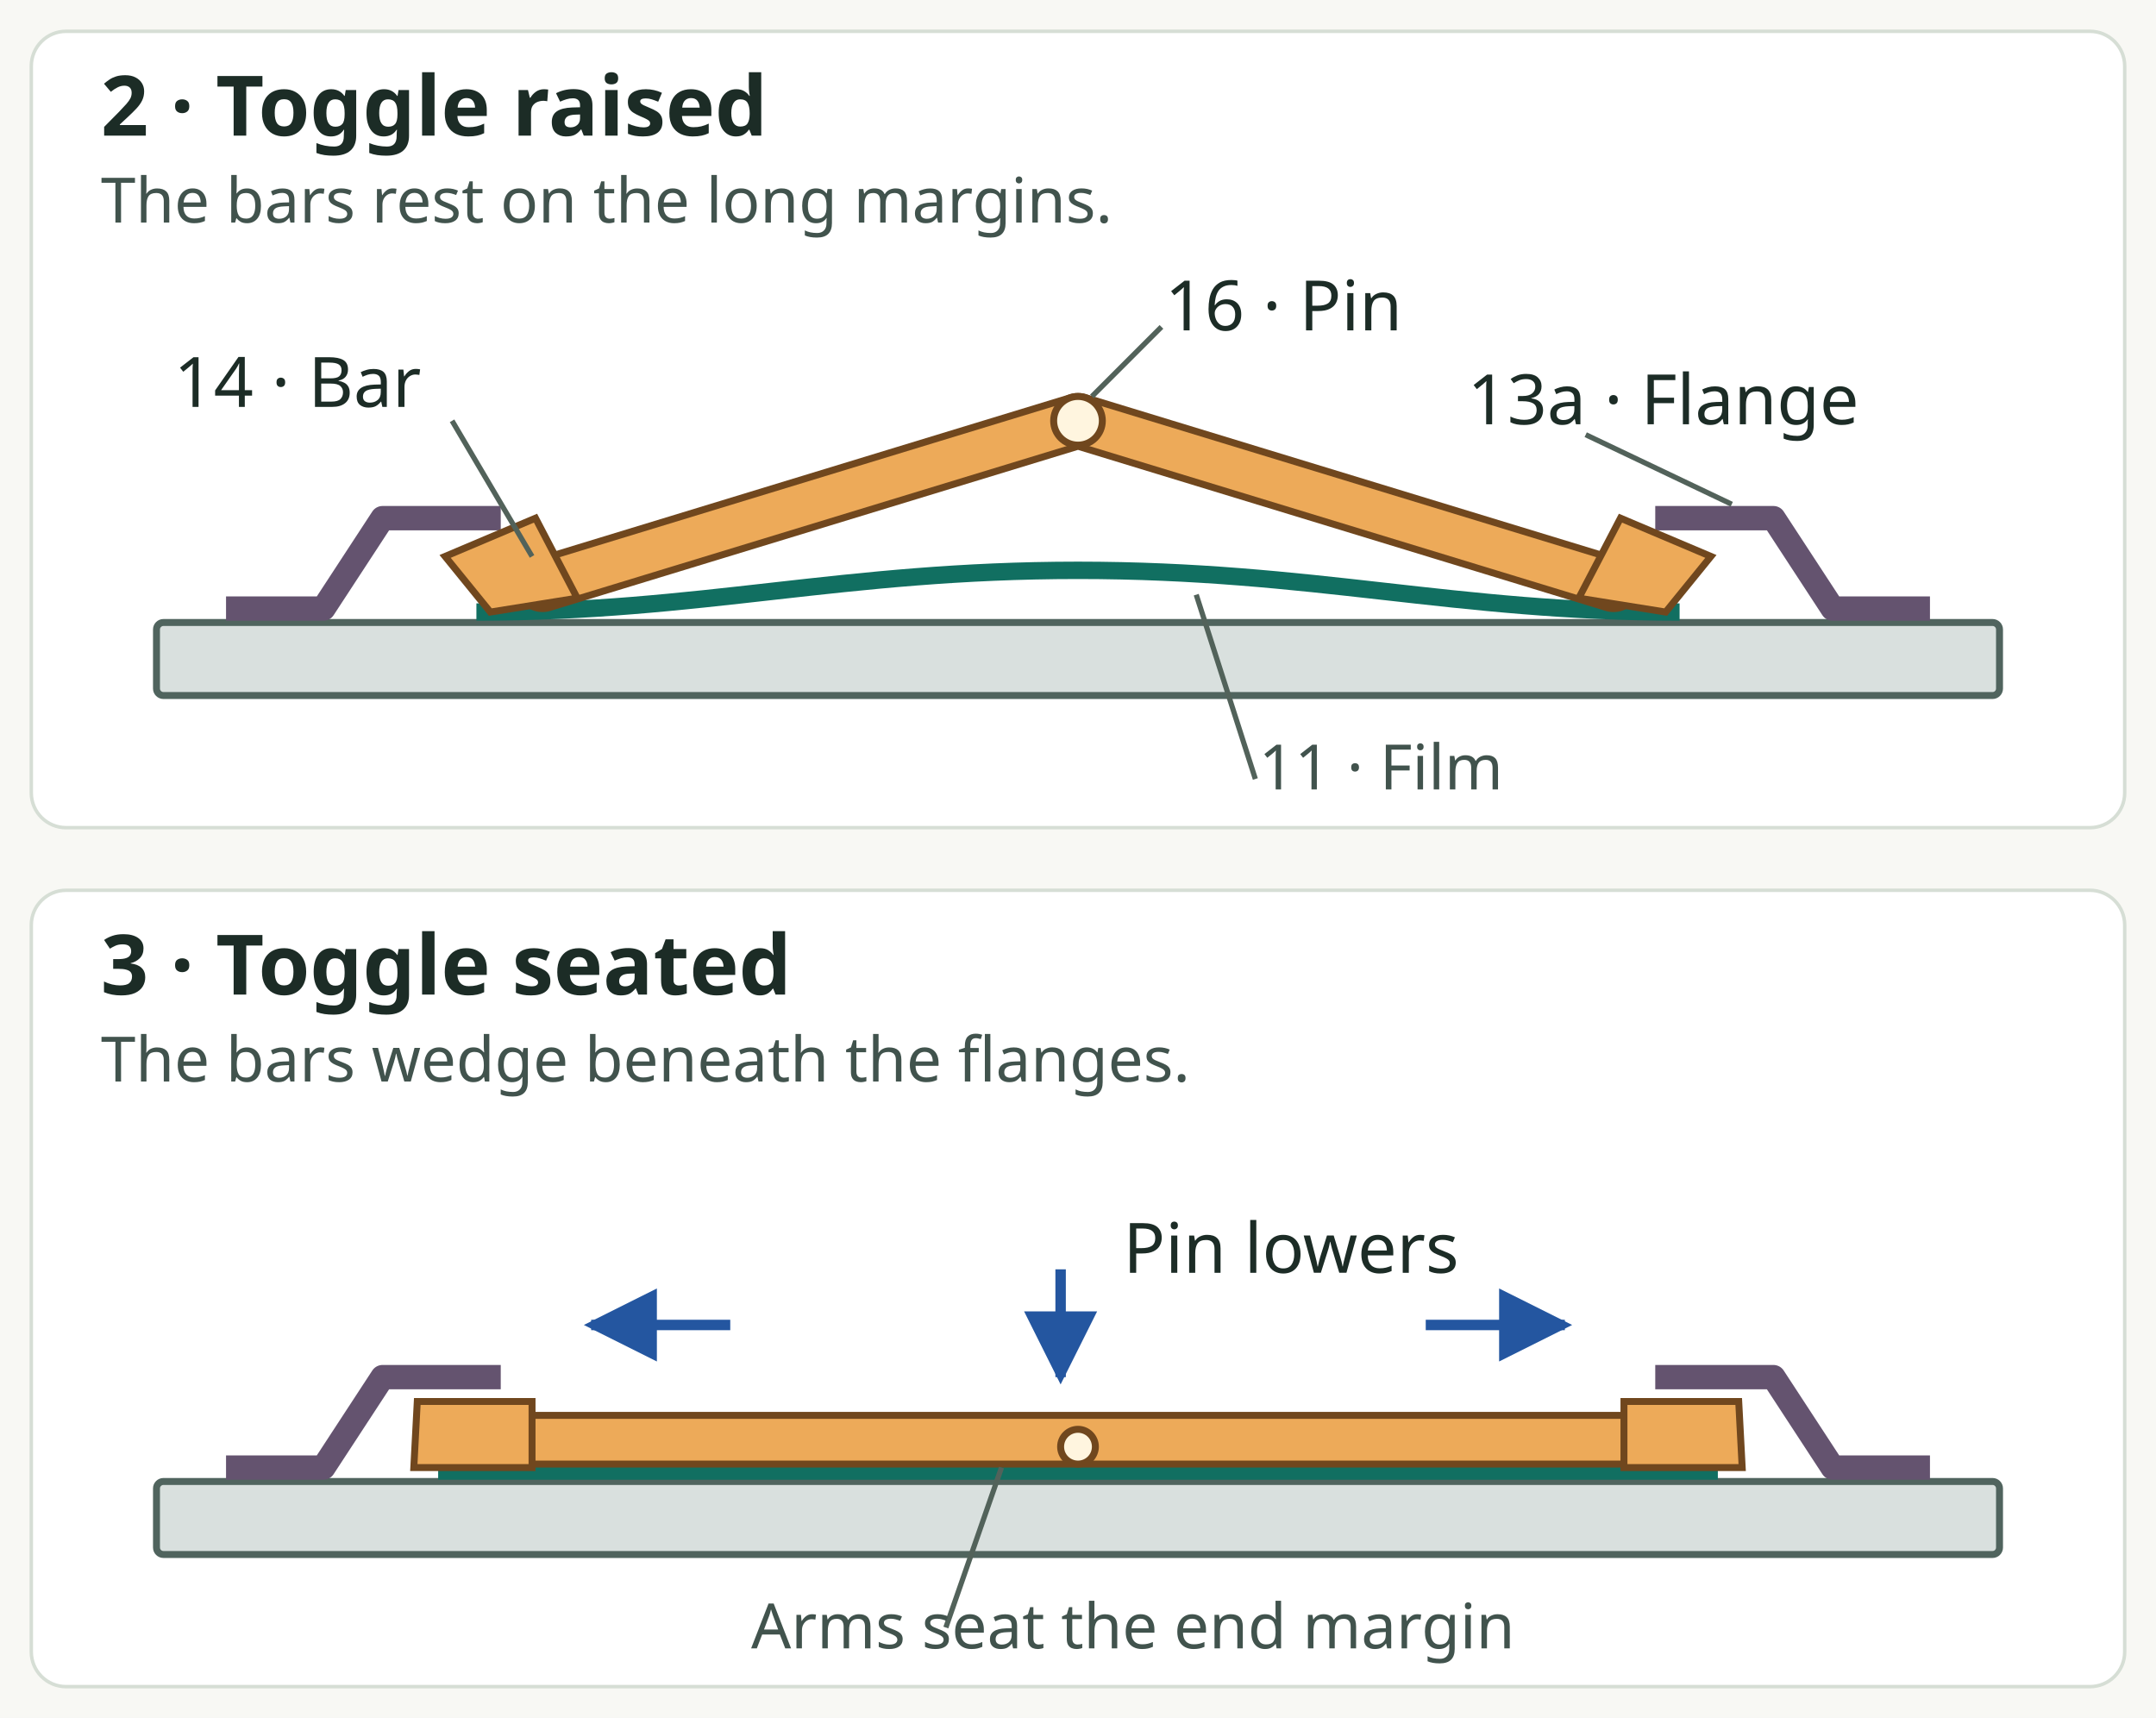
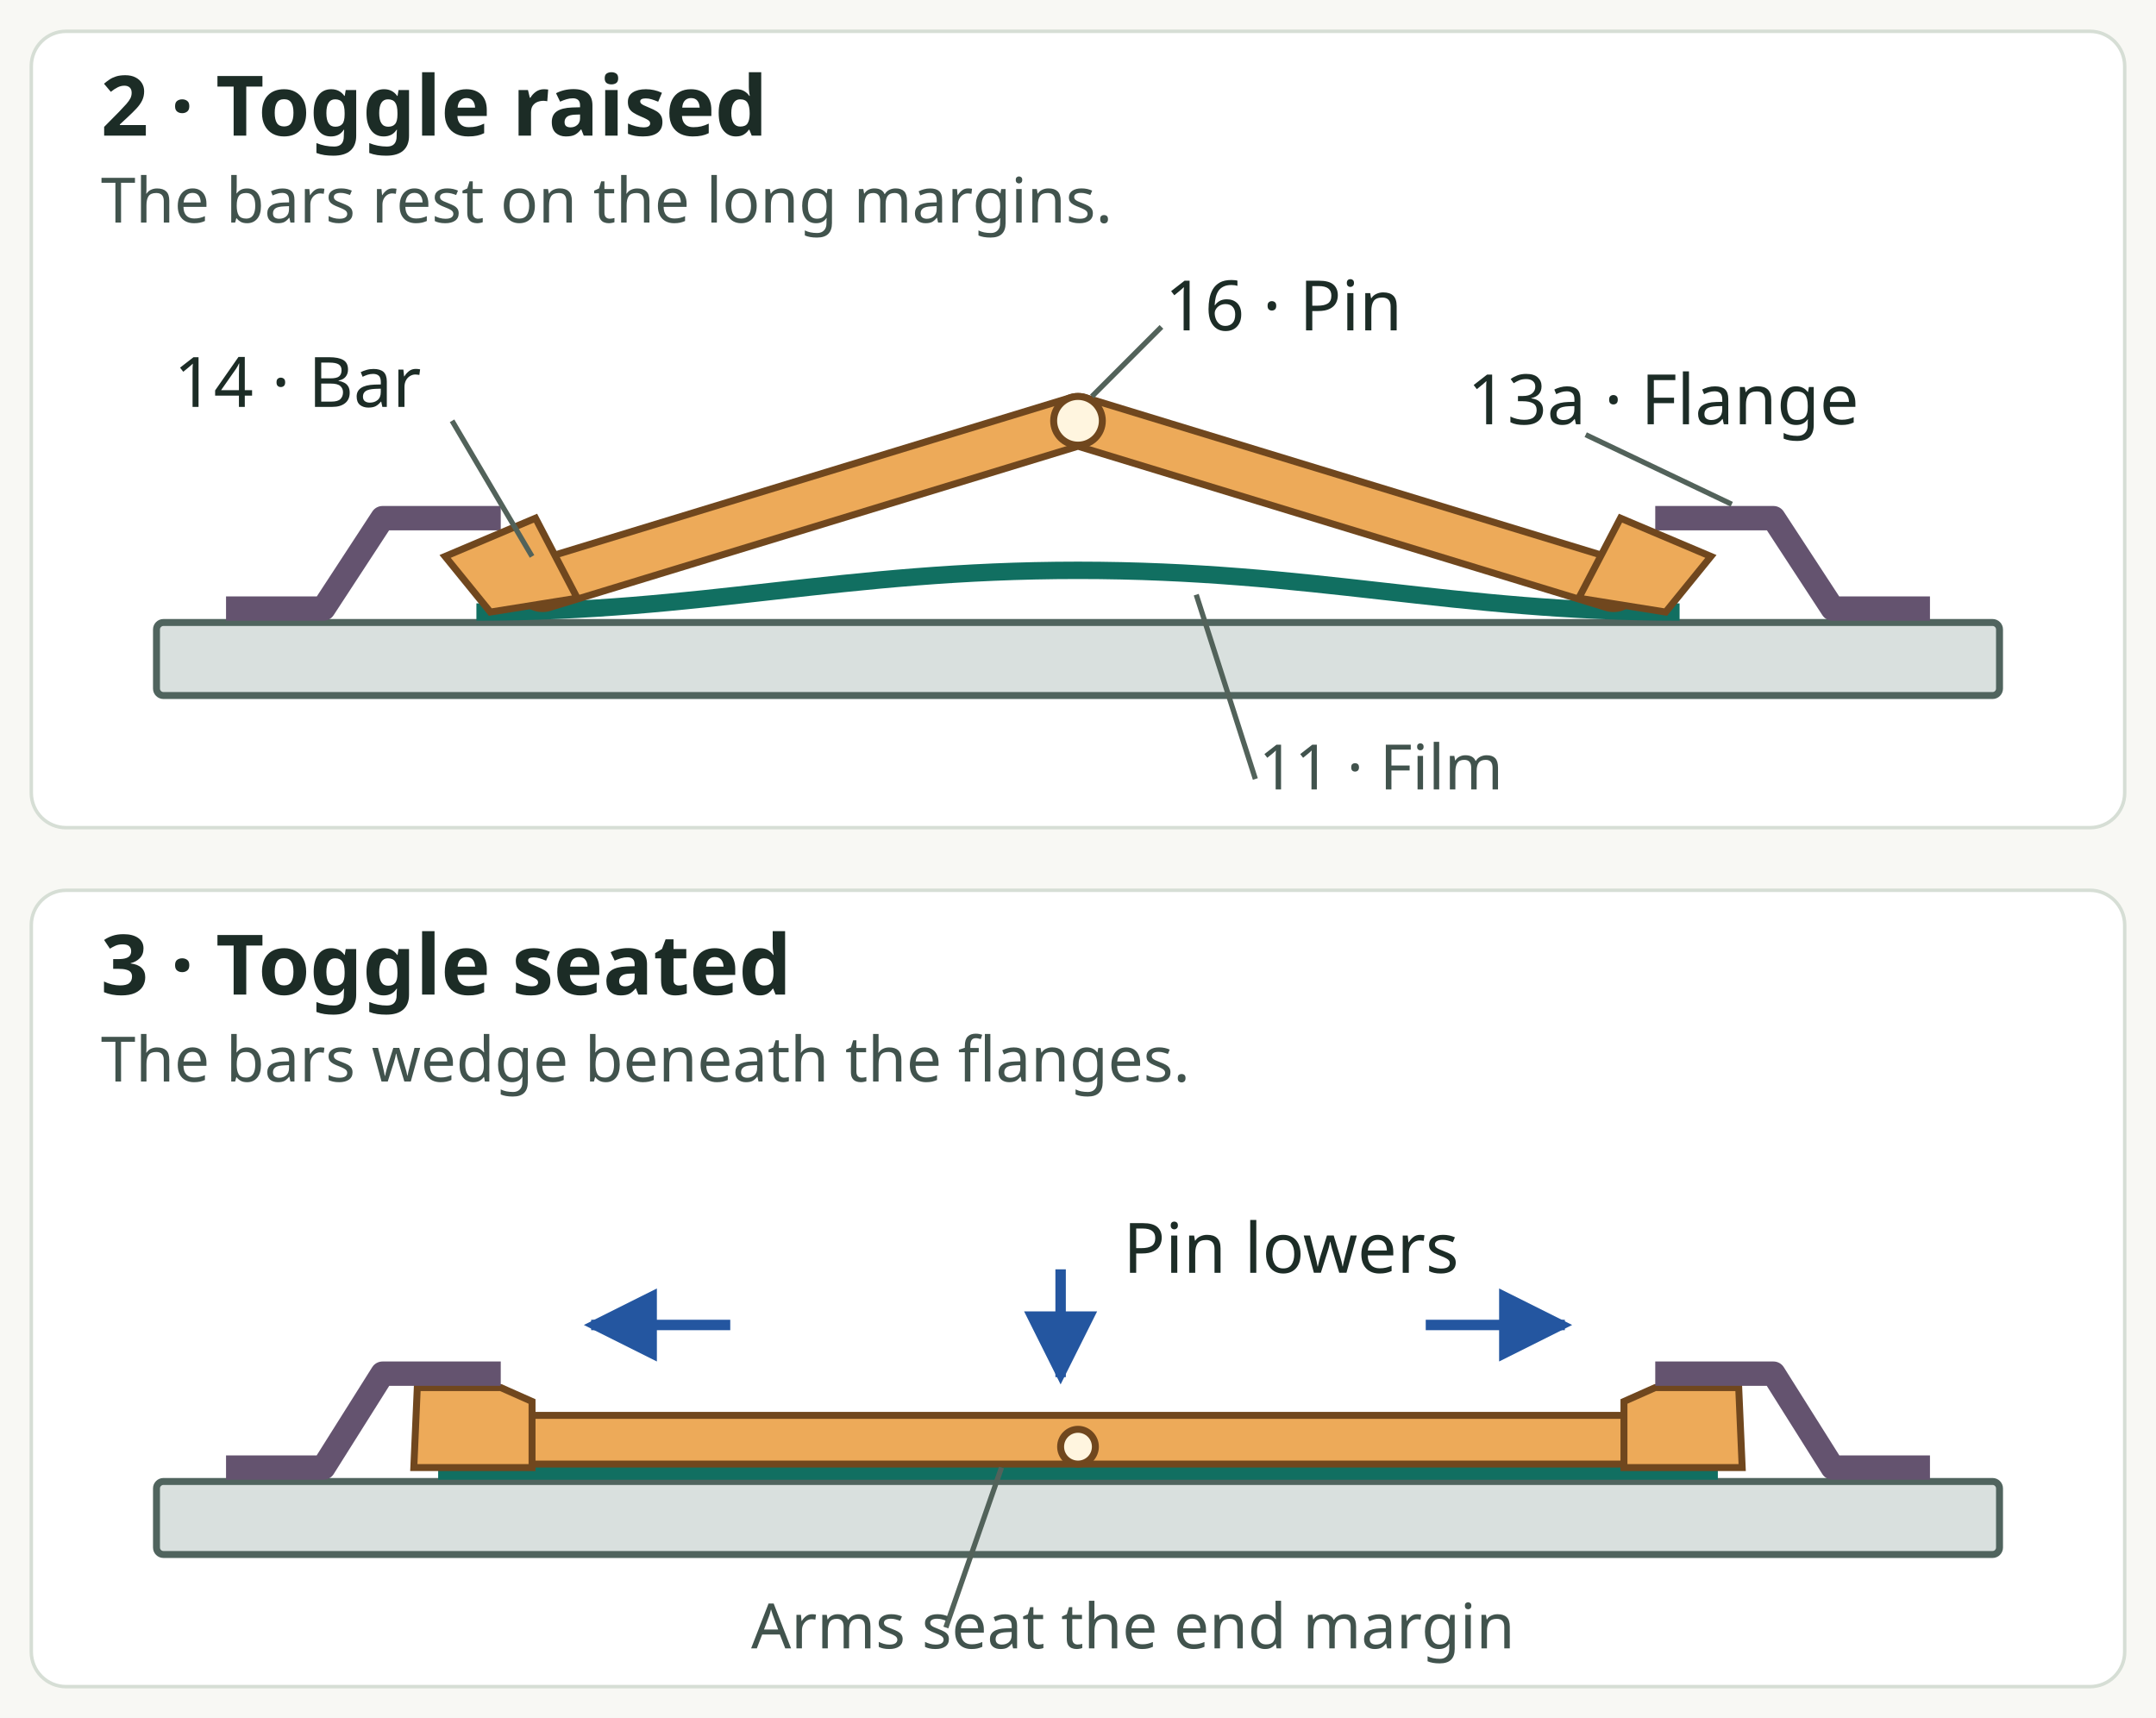
<svg xmlns="http://www.w3.org/2000/svg" viewBox="0 0 620 494" role="img" aria-labelledby="title description">
  <style>
    text { font: 20px system-ui, sans-serif; fill: #1c2c26; }
    .heading { font-weight: 700; font-size: 24px; }
    .small { font-size: 18px; fill: #41534d; }
    .body { fill: #d9e0de; stroke: #50645e; stroke-width: 2; }
    .flange { fill: none; stroke: #64536f; stroke-width: 7; stroke-linejoin: round; }
    .arm-outline { fill: none; stroke: #70471e; stroke-width: 16; stroke-linecap: round; stroke-linejoin: round; }
    .arm { fill: none; stroke: #edaa59; stroke-width: 12; stroke-linecap: round; stroke-linejoin: round; }
    .pin { fill: #fff5df; stroke: #70471e; stroke-width: 2; }
    .film { fill: none; stroke: #116f61; stroke-width: 5; }
    .leader { fill: none; stroke: #52625a; stroke-width: 1.5; }
    .force { fill: none; stroke: #2456a0; stroke-width: 3; marker-end: url(#arrow); }
  </style>
  <defs>
    <marker id="arrow" viewBox="0 0 10 10" refX="9" refY="5" markerWidth="7" markerHeight="7" orient="auto-start-reverse">
      <path d="M0 0 10 5 0 10Z" fill="#2456a0" />
    </marker>
    <g id="base">
      <rect x="45" y="109" width="530" height="21" rx="2" class="body" />
-       <path class="flange" d="M65 105h28l17-26h34m332 0h34l17 26h28" />
    </g>
  </defs>
  <rect width="620" height="494" fill="#f8f8f4" />
  <rect x="9" y="9" width="602" height="229" rx="10" fill="#fff" stroke="#d6ded5" />
  <rect x="9" y="256" width="602" height="229" rx="10" fill="#fff" stroke="#d6ded5" />
  <g transform="translate(0 70)">
    <text x="29" y="-31" class="heading">2 · Toggle raised</text>
    <text x="29" y="-6" class="small">The bars rest on the long margins.</text>
    <use href="#base" />
+     <path class="flange" d="M65 105h28l17-26h34m332 0h34l17 26h28" />
    <path class="film" d="M137 106c65 0 105-12 173-12s108 12 173 12" />
    <path class="arm-outline" d="M156 98 310 51 464 98" />
    <path class="arm" d="M156 98 310 51 464 98" />
    <path d="M128 90l26-11 12 23-25 4Z M492 90l-26-11-12 23 25 4Z" fill="#edaa59" stroke="#70471e" stroke-width="2" />
    <circle cx="310" cy="51" r="7" class="pin" />
    <path class="leader" d="M130 51l23 39m181-66-20 20m142 11 42 20m-137 79-17-53" />
    <text x="50" y="47">14 · Bar</text>
    <text x="335" y="25">16 · Pin</text>
    <text x="422" y="52">13a · Flange</text>
    <text x="362" y="157" class="small">11 · Film</text>
  </g>
  <g transform="translate(0 317)">
    <text x="29" y="-31" class="heading">3 · Toggle seated</text>
    <text x="29" y="-6" class="small">The bars wedge beneath the flanges.</text>
    <use href="#base" />
    <path class="film" d="M126 106H494" />
    <path class="arm-outline" d="M139 97H481" />
    <path class="arm" d="M139 97H481" />
-     <path d="M120 86h33v19h-34Z M500 86h-33v19h34Z" fill="#edaa59" stroke="#70471e" stroke-width="2" />
+     <path d="M120 82h24l9 4v19h-34Z M500 82h-24l-9 4v19h34Z" fill="#edaa59" stroke="#70471e" stroke-width="2" />
+     <path class="flange" d="M65 105h28l17-27h34m332 0h34l17 27h28" />
    <circle cx="310" cy="99" r="5" class="pin" />
    <path class="force" d="M305 48v31" />
    <path class="force" d="M210 64h-40" />
    <path class="force" d="M410 64h40" />
    <text x="323" y="49">Pin lowers</text>
    <path class="leader" d="M272 151l16-46" />
    <text x="216" y="157" class="small">Arms seat the end margin</text>
  </g>
</svg>
